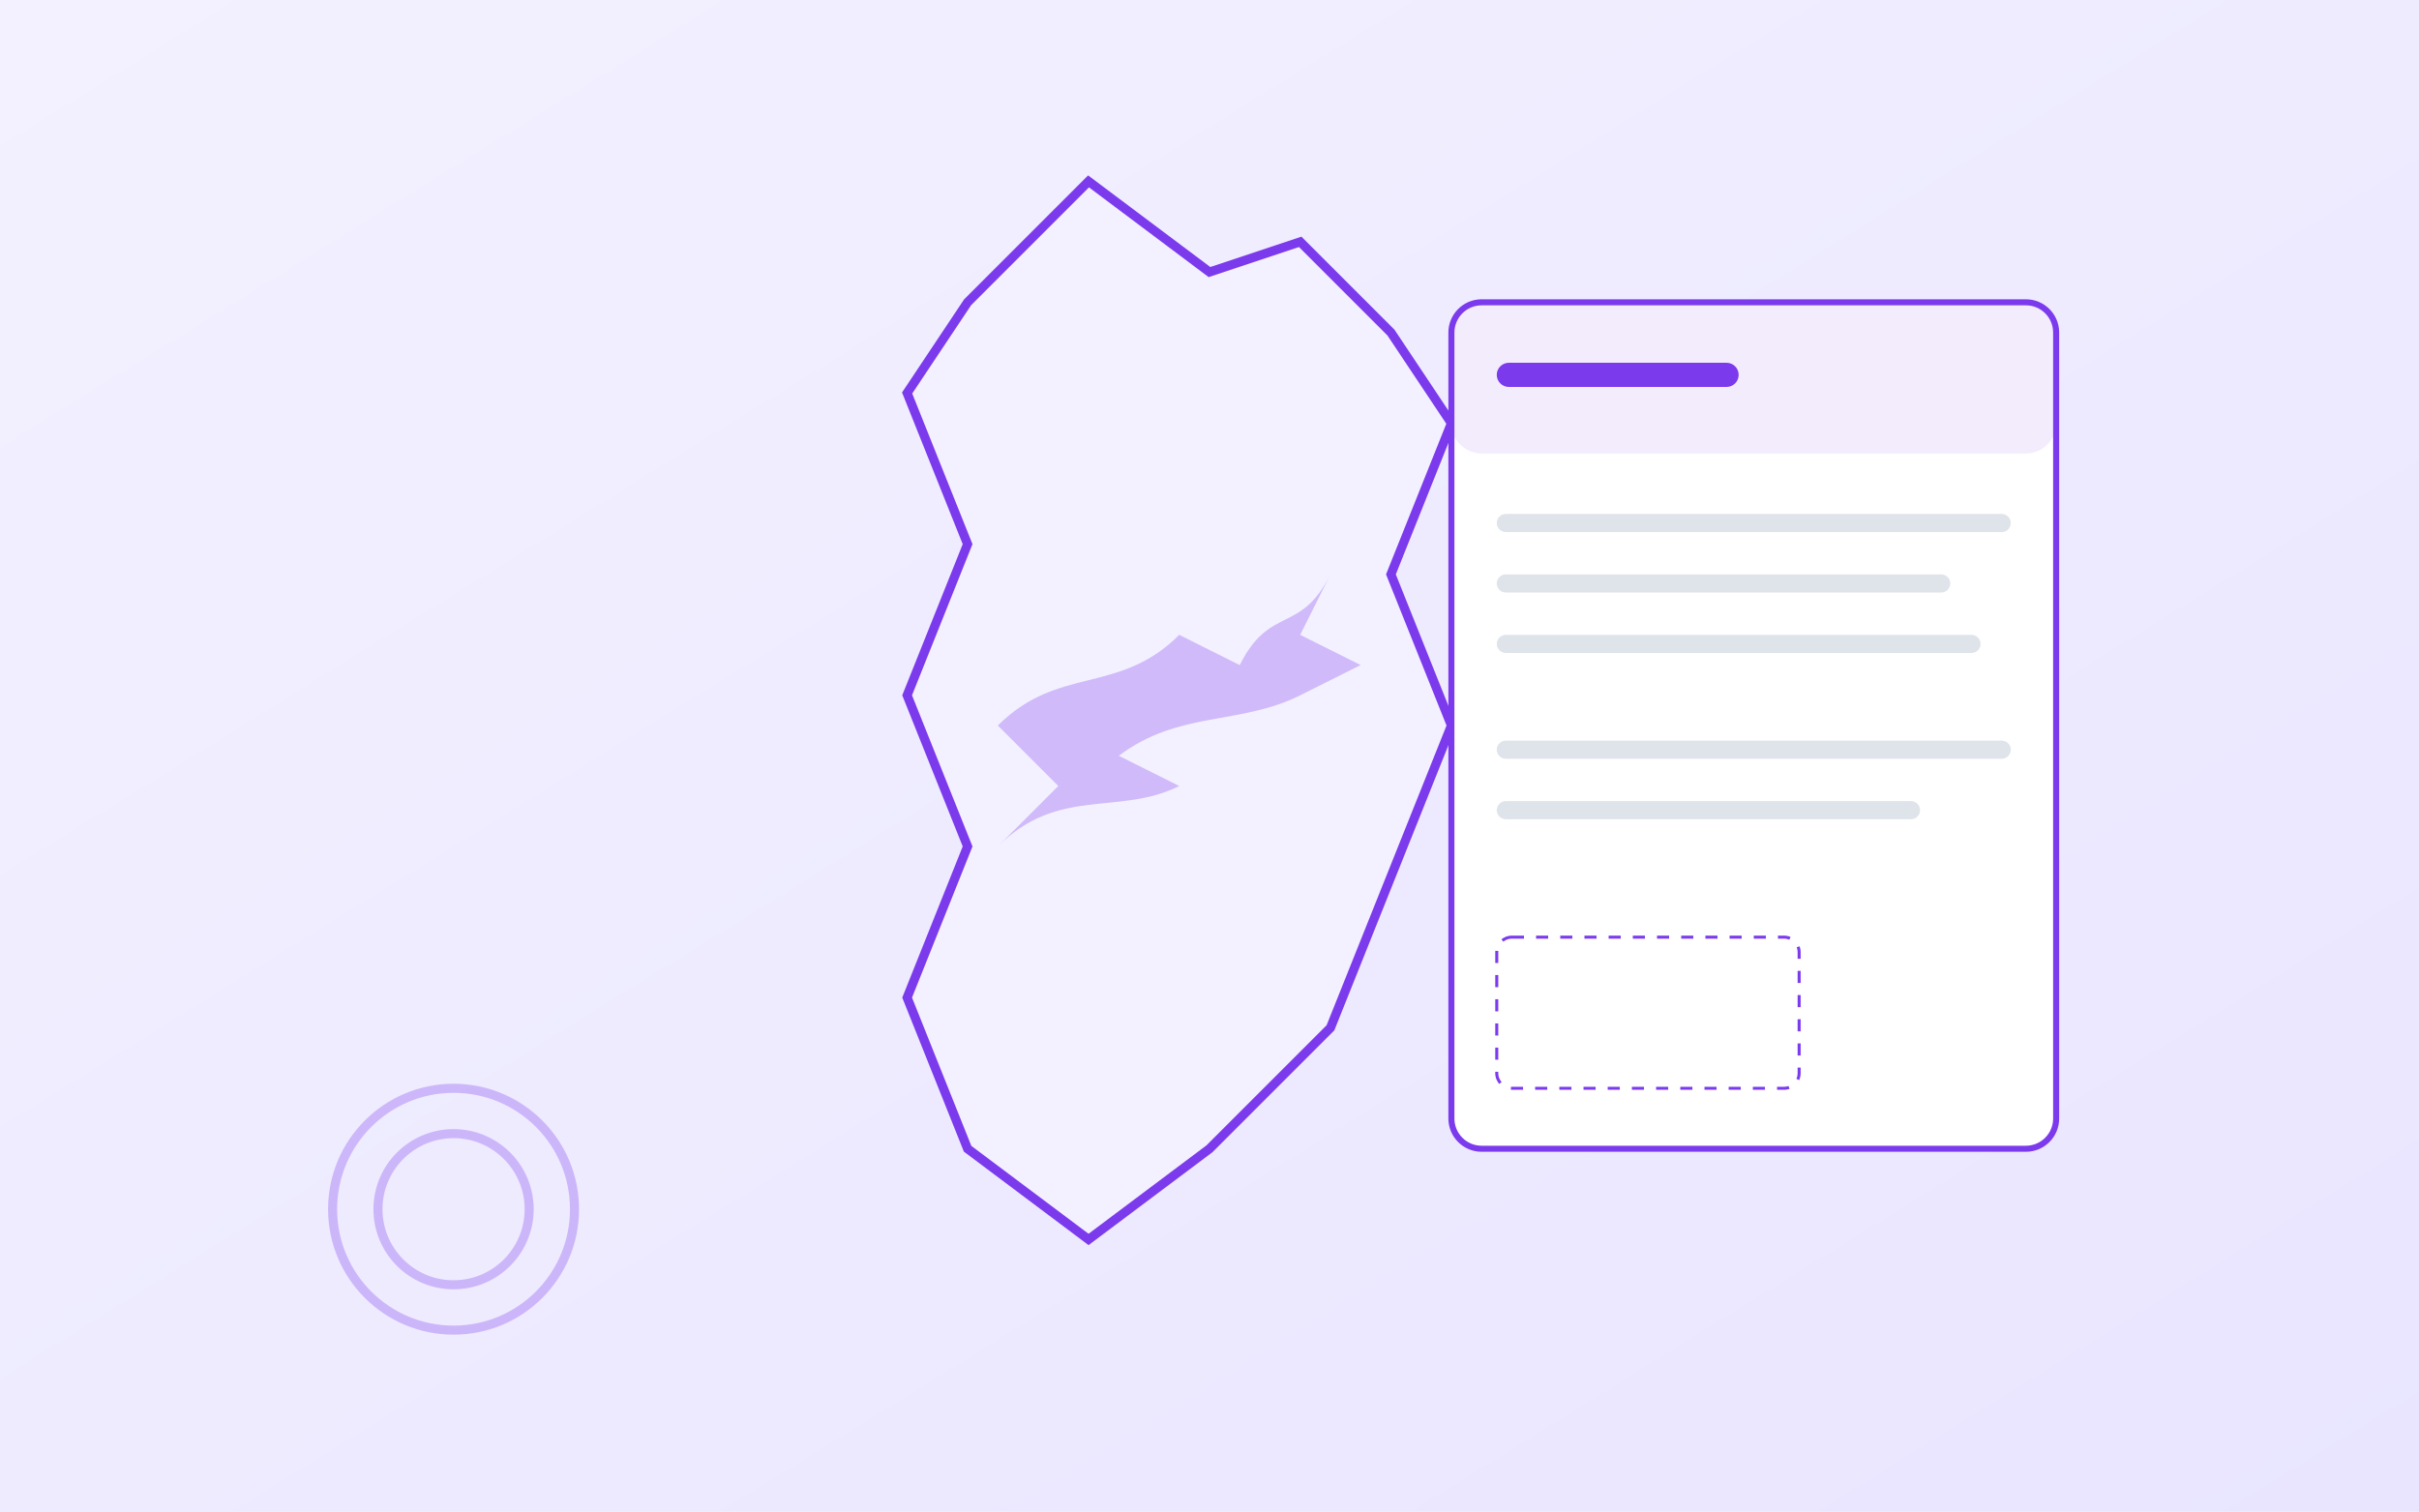
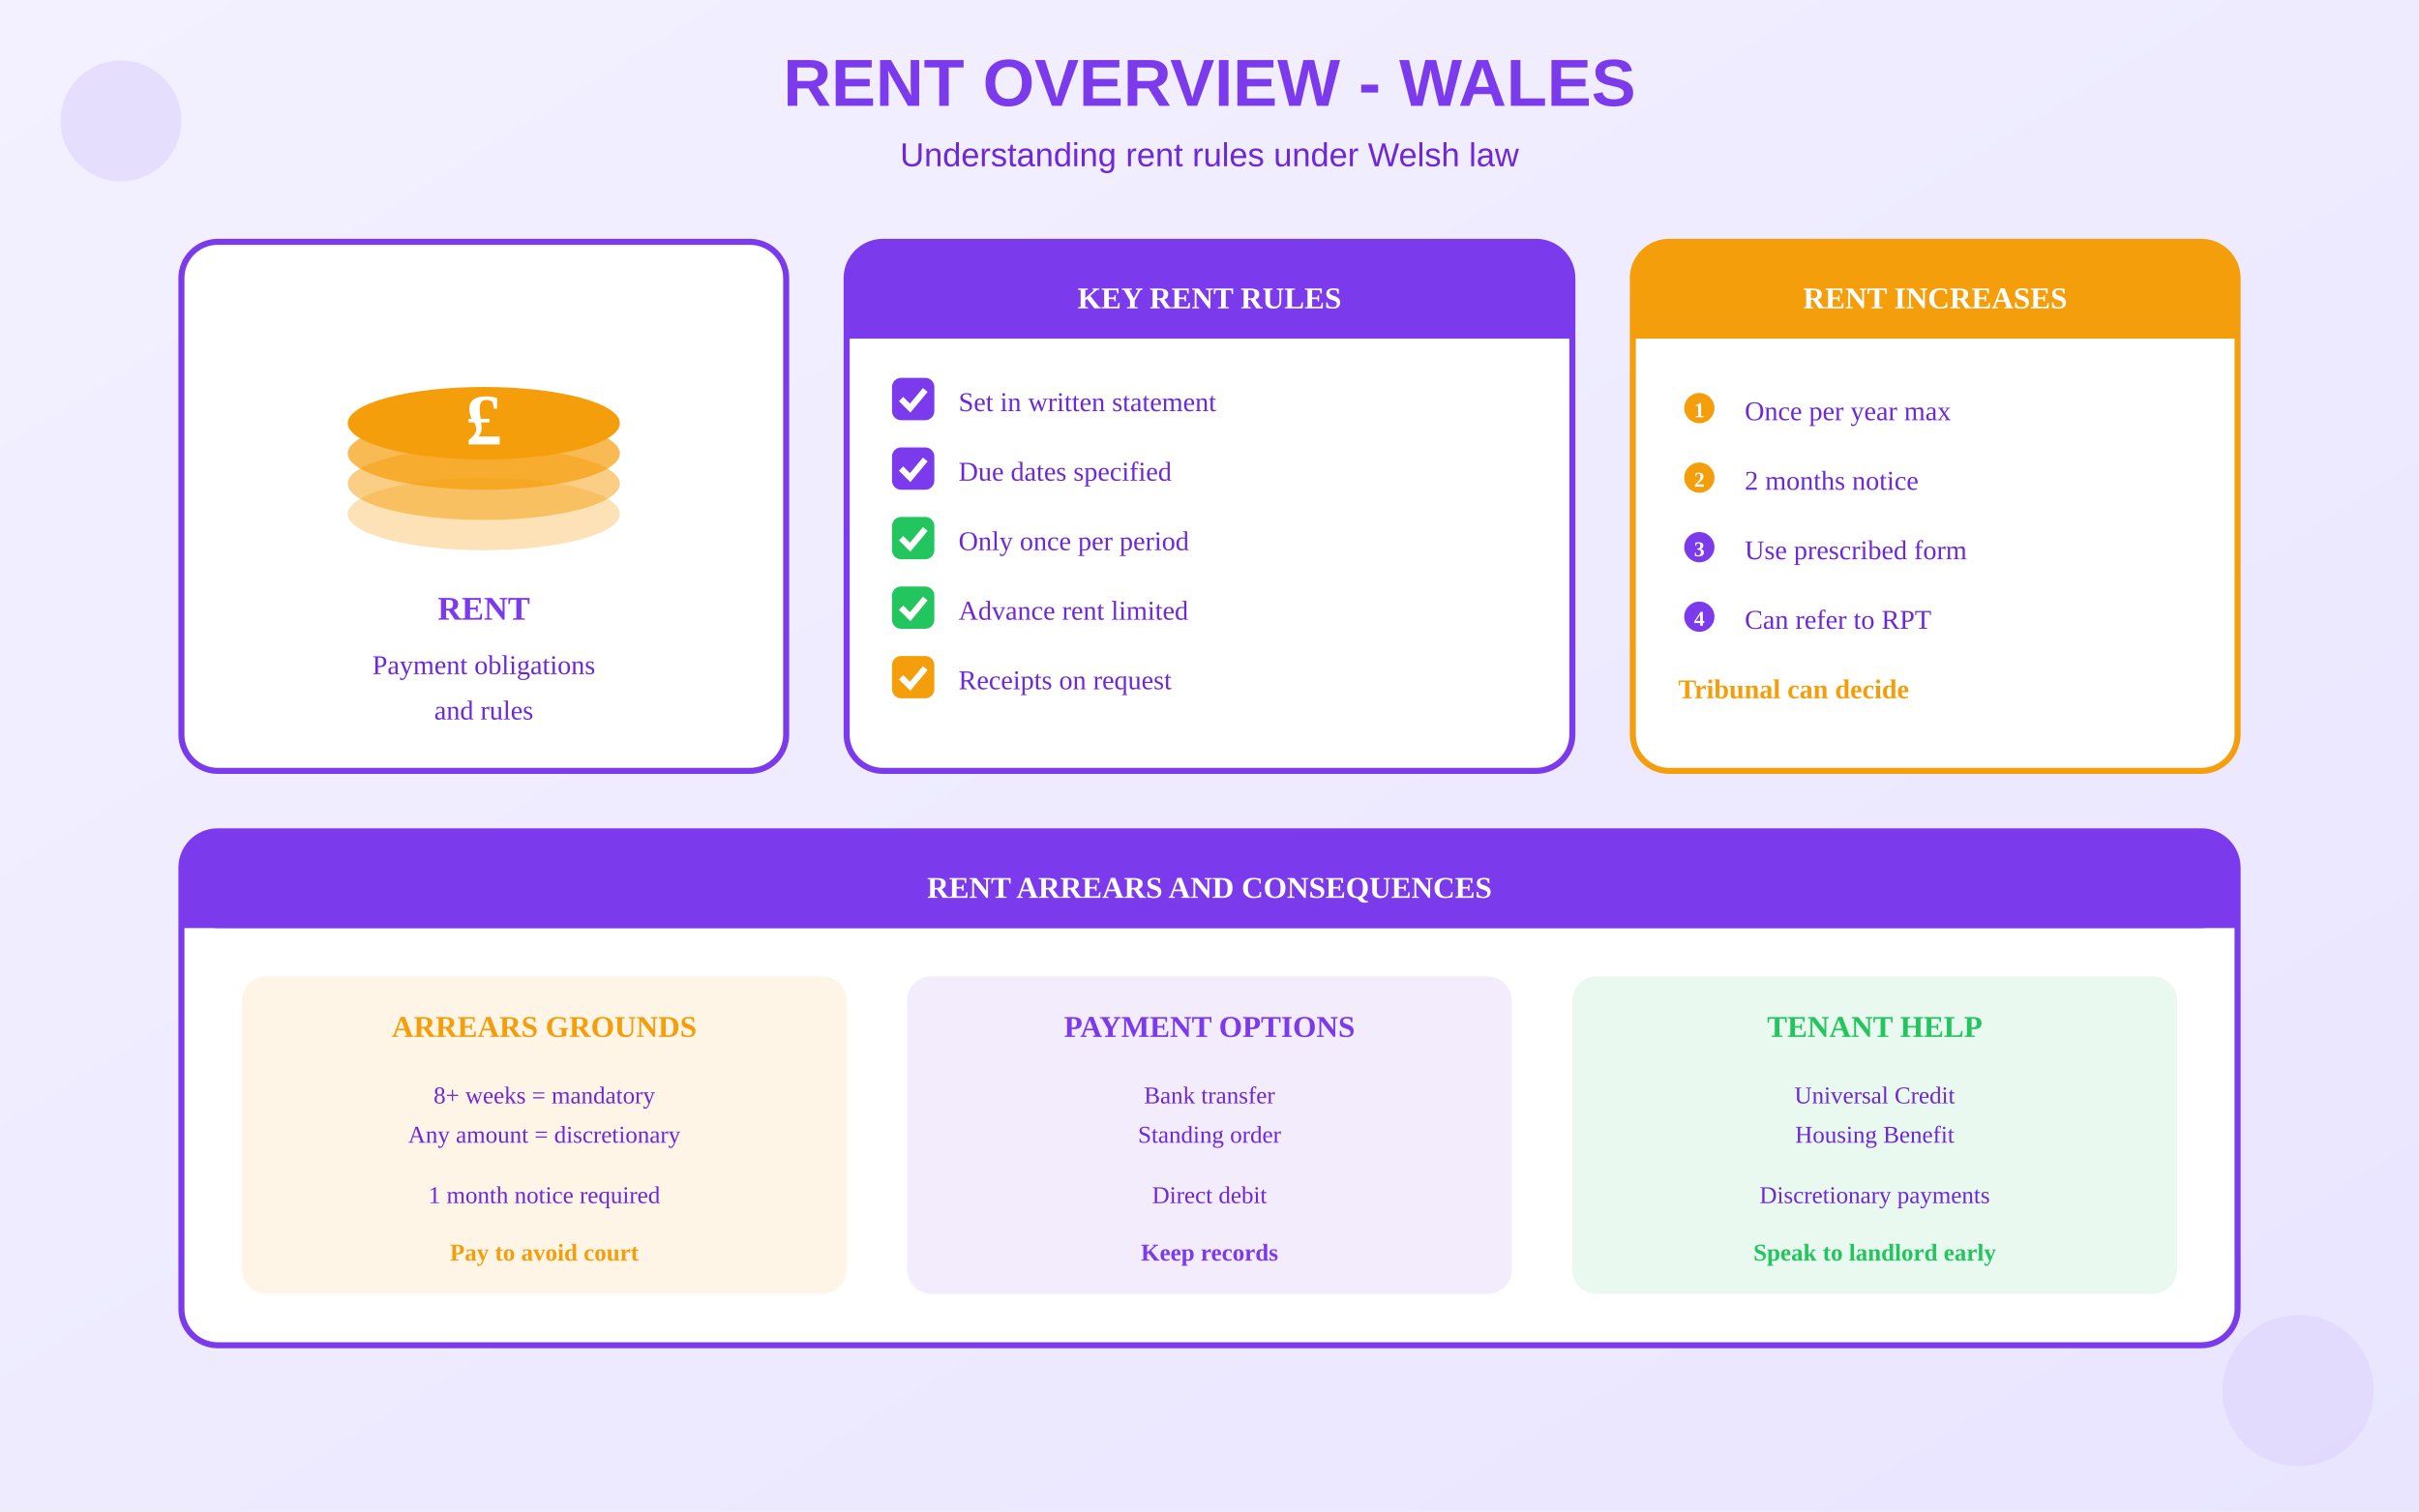
<svg xmlns="http://www.w3.org/2000/svg" viewBox="0 0 800 500">
  <defs>
    <linearGradient id="bgGrad" x1="0%" y1="0%" x2="100%" y2="100%">
      <stop offset="0%" style="stop-color:#F3F1FF" />
      <stop offset="100%" style="stop-color:#E9E5FF" />
    </linearGradient>
  </defs>
  <rect width="800" height="500" fill="url(#bgGrad)" />
-   <g transform="translate(280, 60)">
-     <path d="M80 0 L120 30 L150 20 L180 50 L200 80 L180 130 L200 180 L180 230 L160 280              L120 320 L80 350 L40 320 L20 270 L40 220 L20 170 L40 120 L20 70 L40 40 Z" fill="#F3F1FF" stroke="#7C3AED" stroke-width="3" />
-     <g transform="translate(50, 100)">
-       <path d="M0 80 C20 60 40 70 60 50 L80 60 C90 40 100 50 110 30 L100 50 L120 60 L100 70                C80 80 60 75 40 90 L60 100 C40 110 20 100 0 120 L20 100 C10 90 5 85 0 80 Z" fill="#7C3AED" opacity="0.3" />
+   <text x="400" y="35" text-anchor="middle" fill="#7C3AED" font-size="22" font-weight="bold" font-family="Arial">RENT OVERVIEW - WALES</text>
+   <text x="400" y="55" text-anchor="middle" fill="#6D28D9" font-size="11" font-family="Arial">Understanding rent rules under Welsh law</text>
+   <g transform="translate(60, 80)">
+     <rect x="0" y="0" width="200" height="175" rx="12" fill="white" stroke="#7C3AED" stroke-width="2" />
+     <g transform="translate(35, 5)">
+       <ellipse cx="65" cy="85" rx="45" ry="12" fill="#F59E0B" opacity="0.3" />
+       <ellipse cx="65" cy="75" rx="45" ry="12" fill="#F59E0B" opacity="0.5" />
+       <ellipse cx="65" cy="65" rx="45" ry="12" fill="#F59E0B" opacity="0.7" />
+       <ellipse cx="65" cy="55" rx="45" ry="12" fill="#F59E0B" />
+       <text x="65" y="62" text-anchor="middle" fill="white" font-size="24" font-weight="bold">£</text>
+     </g>
+     <text x="100" y="125" text-anchor="middle" fill="#7C3AED" font-size="11" font-weight="bold">RENT</text>
+     <text x="100" y="143" text-anchor="middle" fill="#6D28D9" font-size="9">Payment obligations</text>
+     <text x="100" y="158" text-anchor="middle" fill="#6D28D9" font-size="9">and rules</text>
+   </g>
+   <g transform="translate(280, 80)">
+     <rect x="0" y="0" width="240" height="175" rx="12" fill="white" stroke="#7C3AED" stroke-width="2" />
+     <rect x="0" y="0" width="240" height="32" rx="12" fill="#7C3AED" />
+     <rect x="0" y="20" width="240" height="12" fill="#7C3AED" />
+     <text x="120" y="22" text-anchor="middle" fill="white" font-size="10" font-weight="bold">KEY RENT RULES</text>
+     <g transform="translate(15, 45)">
+       <rect x="0" y="0" width="14" height="14" rx="3" fill="#7C3AED" />
+       <path d="M3 7 L6 10 L11 4" stroke="white" stroke-width="2" fill="none" />
+       <text x="22" y="11" fill="#6D28D9" font-size="9">Set in written statement</text>
+     </g>
+     <g transform="translate(15, 68)">
+       <rect x="0" y="0" width="14" height="14" rx="3" fill="#7C3AED" />
+       <path d="M3 7 L6 10 L11 4" stroke="white" stroke-width="2" fill="none" />
+       <text x="22" y="11" fill="#6D28D9" font-size="9">Due dates specified</text>
+     </g>
+     <g transform="translate(15, 91)">
+       <rect x="0" y="0" width="14" height="14" rx="3" fill="#22C55E" />
+       <path d="M3 7 L6 10 L11 4" stroke="white" stroke-width="2" fill="none" />
+       <text x="22" y="11" fill="#6D28D9" font-size="9">Only once per period</text>
+     </g>
+     <g transform="translate(15, 114)">
+       <rect x="0" y="0" width="14" height="14" rx="3" fill="#22C55E" />
+       <path d="M3 7 L6 10 L11 4" stroke="white" stroke-width="2" fill="none" />
+       <text x="22" y="11" fill="#6D28D9" font-size="9">Advance rent limited</text>
+     </g>
+     <g transform="translate(15, 137)">
+       <rect x="0" y="0" width="14" height="14" rx="3" fill="#F59E0B" />
+       <path d="M3 7 L6 10 L11 4" stroke="white" stroke-width="2" fill="none" />
+       <text x="22" y="11" fill="#6D28D9" font-size="9">Receipts on request</text>
    </g>
  </g>
-   <g transform="translate(480, 100)">
-     <rect x="0" y="0" width="200" height="280" rx="10" fill="white" stroke="#7C3AED" stroke-width="2" />
-     <rect x="0" y="0" width="200" height="50" rx="10" fill="#7C3AED" opacity="0.1" />
-     <rect x="15" y="20" width="80" height="8" rx="4" fill="#7C3AED" />
-     <rect x="15" y="70" width="170" height="6" rx="3" fill="#94A3B8" opacity="0.3" />
-     <rect x="15" y="90" width="150" height="6" rx="3" fill="#94A3B8" opacity="0.3" />
-     <rect x="15" y="110" width="160" height="6" rx="3" fill="#94A3B8" opacity="0.3" />
-     <rect x="15" y="145" width="170" height="6" rx="3" fill="#94A3B8" opacity="0.3" />
-     <rect x="15" y="165" width="140" height="6" rx="3" fill="#94A3B8" opacity="0.3" />
-     <rect x="15" y="210" width="100" height="50" rx="5" stroke="#7C3AED" stroke-width="1" stroke-dasharray="4" fill="none" />
+   <g transform="translate(540, 80)">
+     <rect x="0" y="0" width="200" height="175" rx="12" fill="white" stroke="#F59E0B" stroke-width="2" />
+     <rect x="0" y="0" width="200" height="32" rx="12" fill="#F59E0B" />
+     <rect x="0" y="20" width="200" height="12" fill="#F59E0B" />
+     <text x="100" y="22" text-anchor="middle" fill="white" font-size="10" font-weight="bold">RENT INCREASES</text>
+     <g transform="translate(15, 48)">
+       <circle cx="7" cy="7" r="5" fill="#F59E0B" />
+       <text x="7" y="10" text-anchor="middle" fill="white" font-size="7" font-weight="bold">1</text>
+       <text x="22" y="11" fill="#6D28D9" font-size="9">Once per year max</text>
+     </g>
+     <g transform="translate(15, 71)">
+       <circle cx="7" cy="7" r="5" fill="#F59E0B" />
+       <text x="7" y="10" text-anchor="middle" fill="white" font-size="7" font-weight="bold">2</text>
+       <text x="22" y="11" fill="#6D28D9" font-size="9">2 months notice</text>
+     </g>
+     <g transform="translate(15, 94)">
+       <circle cx="7" cy="7" r="5" fill="#7C3AED" />
+       <text x="7" y="10" text-anchor="middle" fill="white" font-size="7" font-weight="bold">3</text>
+       <text x="22" y="11" fill="#6D28D9" font-size="9">Use prescribed form</text>
+     </g>
+     <g transform="translate(15, 117)">
+       <circle cx="7" cy="7" r="5" fill="#7C3AED" />
+       <text x="7" y="10" text-anchor="middle" fill="white" font-size="7" font-weight="bold">4</text>
+       <text x="22" y="11" fill="#6D28D9" font-size="9">Can refer to RPT</text>
+     </g>
+     <g transform="translate(15, 140)">
+       <text x="0" y="11" fill="#F59E0B" font-size="9" font-weight="bold">Tribunal can decide</text>
+     </g>
  </g>
-   <circle cx="150" cy="400" r="40" fill="none" stroke="#7C3AED" stroke-width="3" opacity="0.3" />
-   <circle cx="150" cy="400" r="25" fill="none" stroke="#7C3AED" stroke-width="3" opacity="0.3" />
+   <g transform="translate(60, 275)">
+     <rect x="0" y="0" width="680" height="170" rx="12" fill="white" stroke="#7C3AED" stroke-width="2" />
+     <rect x="0" y="0" width="680" height="32" rx="12" fill="#7C3AED" />
+     <rect x="0" y="20" width="680" height="12" fill="#7C3AED" />
+     <text x="340" y="22" text-anchor="middle" fill="white" font-size="10" font-weight="bold">RENT ARREARS AND CONSEQUENCES</text>
+     <g transform="translate(20, 48)">
+       <rect x="0" y="0" width="200" height="105" rx="8" fill="#F59E0B" opacity="0.1" />
+       <text x="100" y="20" text-anchor="middle" fill="#F59E0B" font-size="10" font-weight="bold">ARREARS GROUNDS</text>
+       <text x="100" y="42" text-anchor="middle" fill="#6D28D9" font-size="8">8+ weeks = mandatory</text>
+       <text x="100" y="55" text-anchor="middle" fill="#6D28D9" font-size="8">Any amount = discretionary</text>
+       <text x="100" y="75" text-anchor="middle" fill="#6D28D9" font-size="8">1 month notice required</text>
+       <text x="100" y="94" text-anchor="middle" fill="#F59E0B" font-size="8" font-weight="bold">Pay to avoid court</text>
+     </g>
+     <g transform="translate(240, 48)">
+       <rect x="0" y="0" width="200" height="105" rx="8" fill="#7C3AED" opacity="0.1" />
+       <text x="100" y="20" text-anchor="middle" fill="#7C3AED" font-size="10" font-weight="bold">PAYMENT OPTIONS</text>
+       <text x="100" y="42" text-anchor="middle" fill="#6D28D9" font-size="8">Bank transfer</text>
+       <text x="100" y="55" text-anchor="middle" fill="#6D28D9" font-size="8">Standing order</text>
+       <text x="100" y="75" text-anchor="middle" fill="#6D28D9" font-size="8">Direct debit</text>
+       <text x="100" y="94" text-anchor="middle" fill="#7C3AED" font-size="8" font-weight="bold">Keep records</text>
+     </g>
+     <g transform="translate(460, 48)">
+       <rect x="0" y="0" width="200" height="105" rx="8" fill="#22C55E" opacity="0.1" />
+       <text x="100" y="20" text-anchor="middle" fill="#22C55E" font-size="10" font-weight="bold">TENANT HELP</text>
+       <text x="100" y="42" text-anchor="middle" fill="#6D28D9" font-size="8">Universal Credit</text>
+       <text x="100" y="55" text-anchor="middle" fill="#6D28D9" font-size="8">Housing Benefit</text>
+       <text x="100" y="75" text-anchor="middle" fill="#6D28D9" font-size="8">Discretionary payments</text>
+       <text x="100" y="94" text-anchor="middle" fill="#22C55E" font-size="8" font-weight="bold">Speak to landlord early</text>
+     </g>
+   </g>
+   <circle cx="40" cy="40" r="20" fill="#7C3AED" opacity="0.1" />
+   <circle cx="760" cy="460" r="25" fill="#A78BFA" opacity="0.12" />
</svg>
